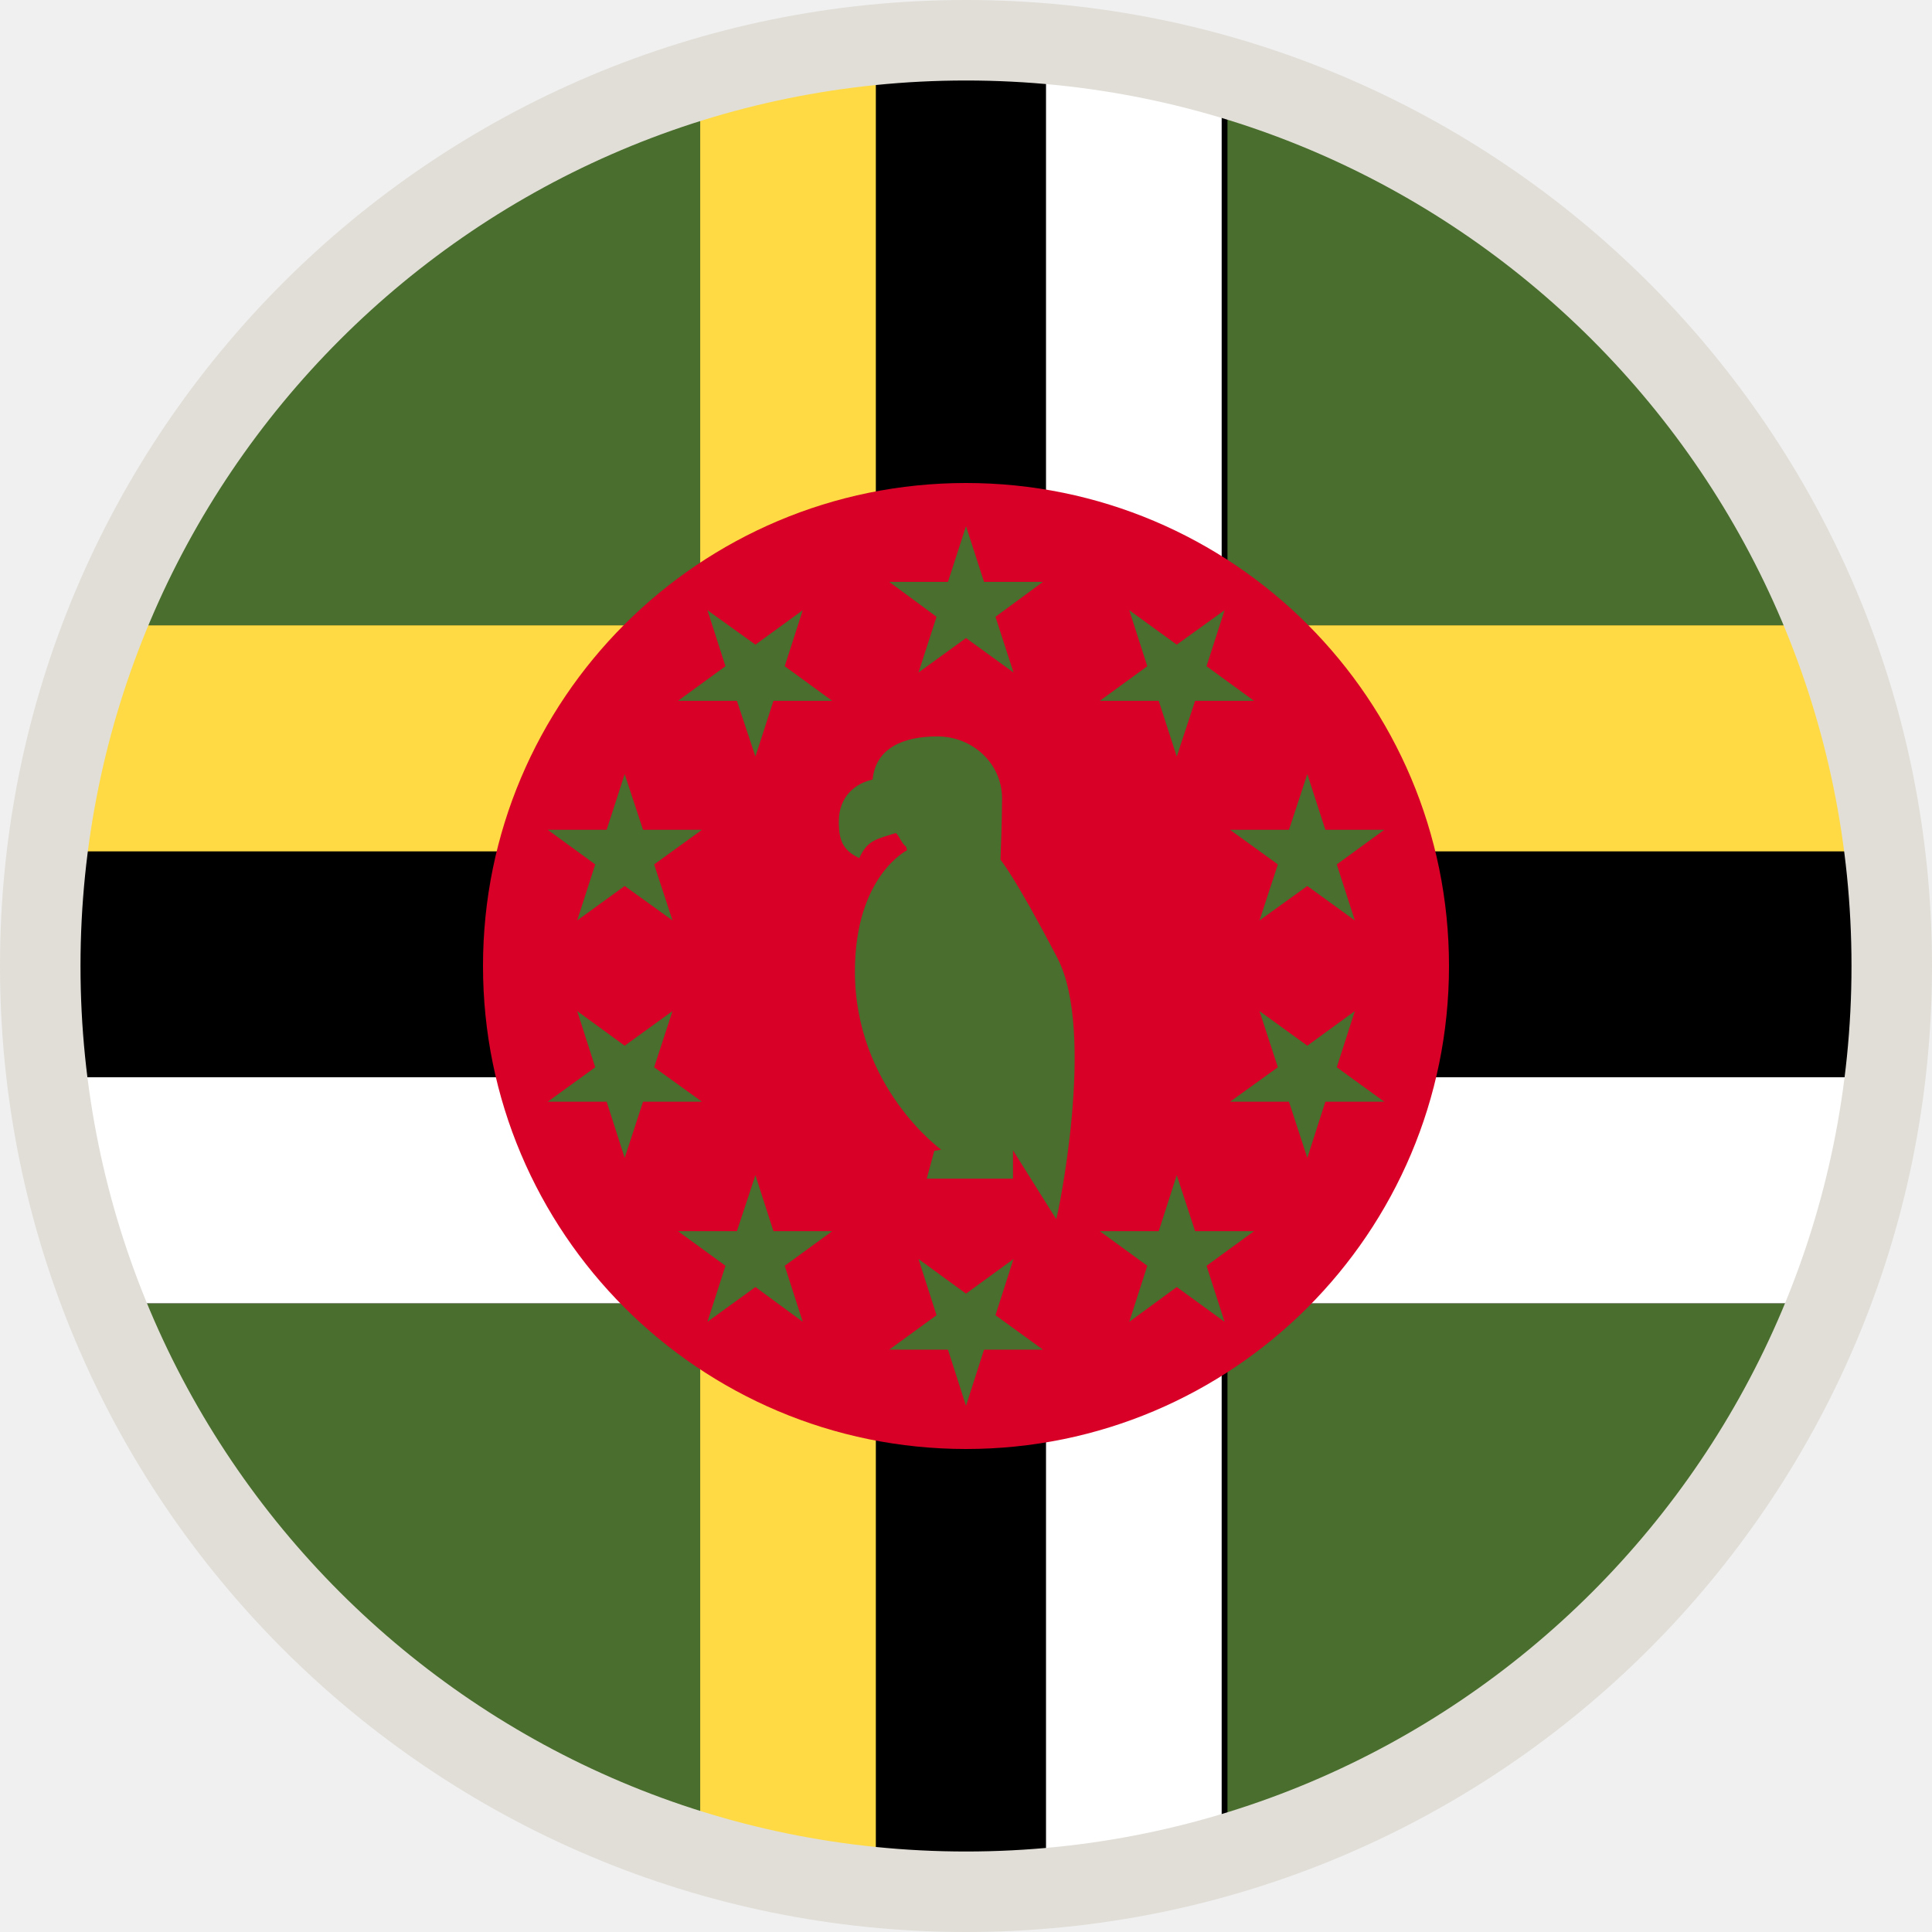
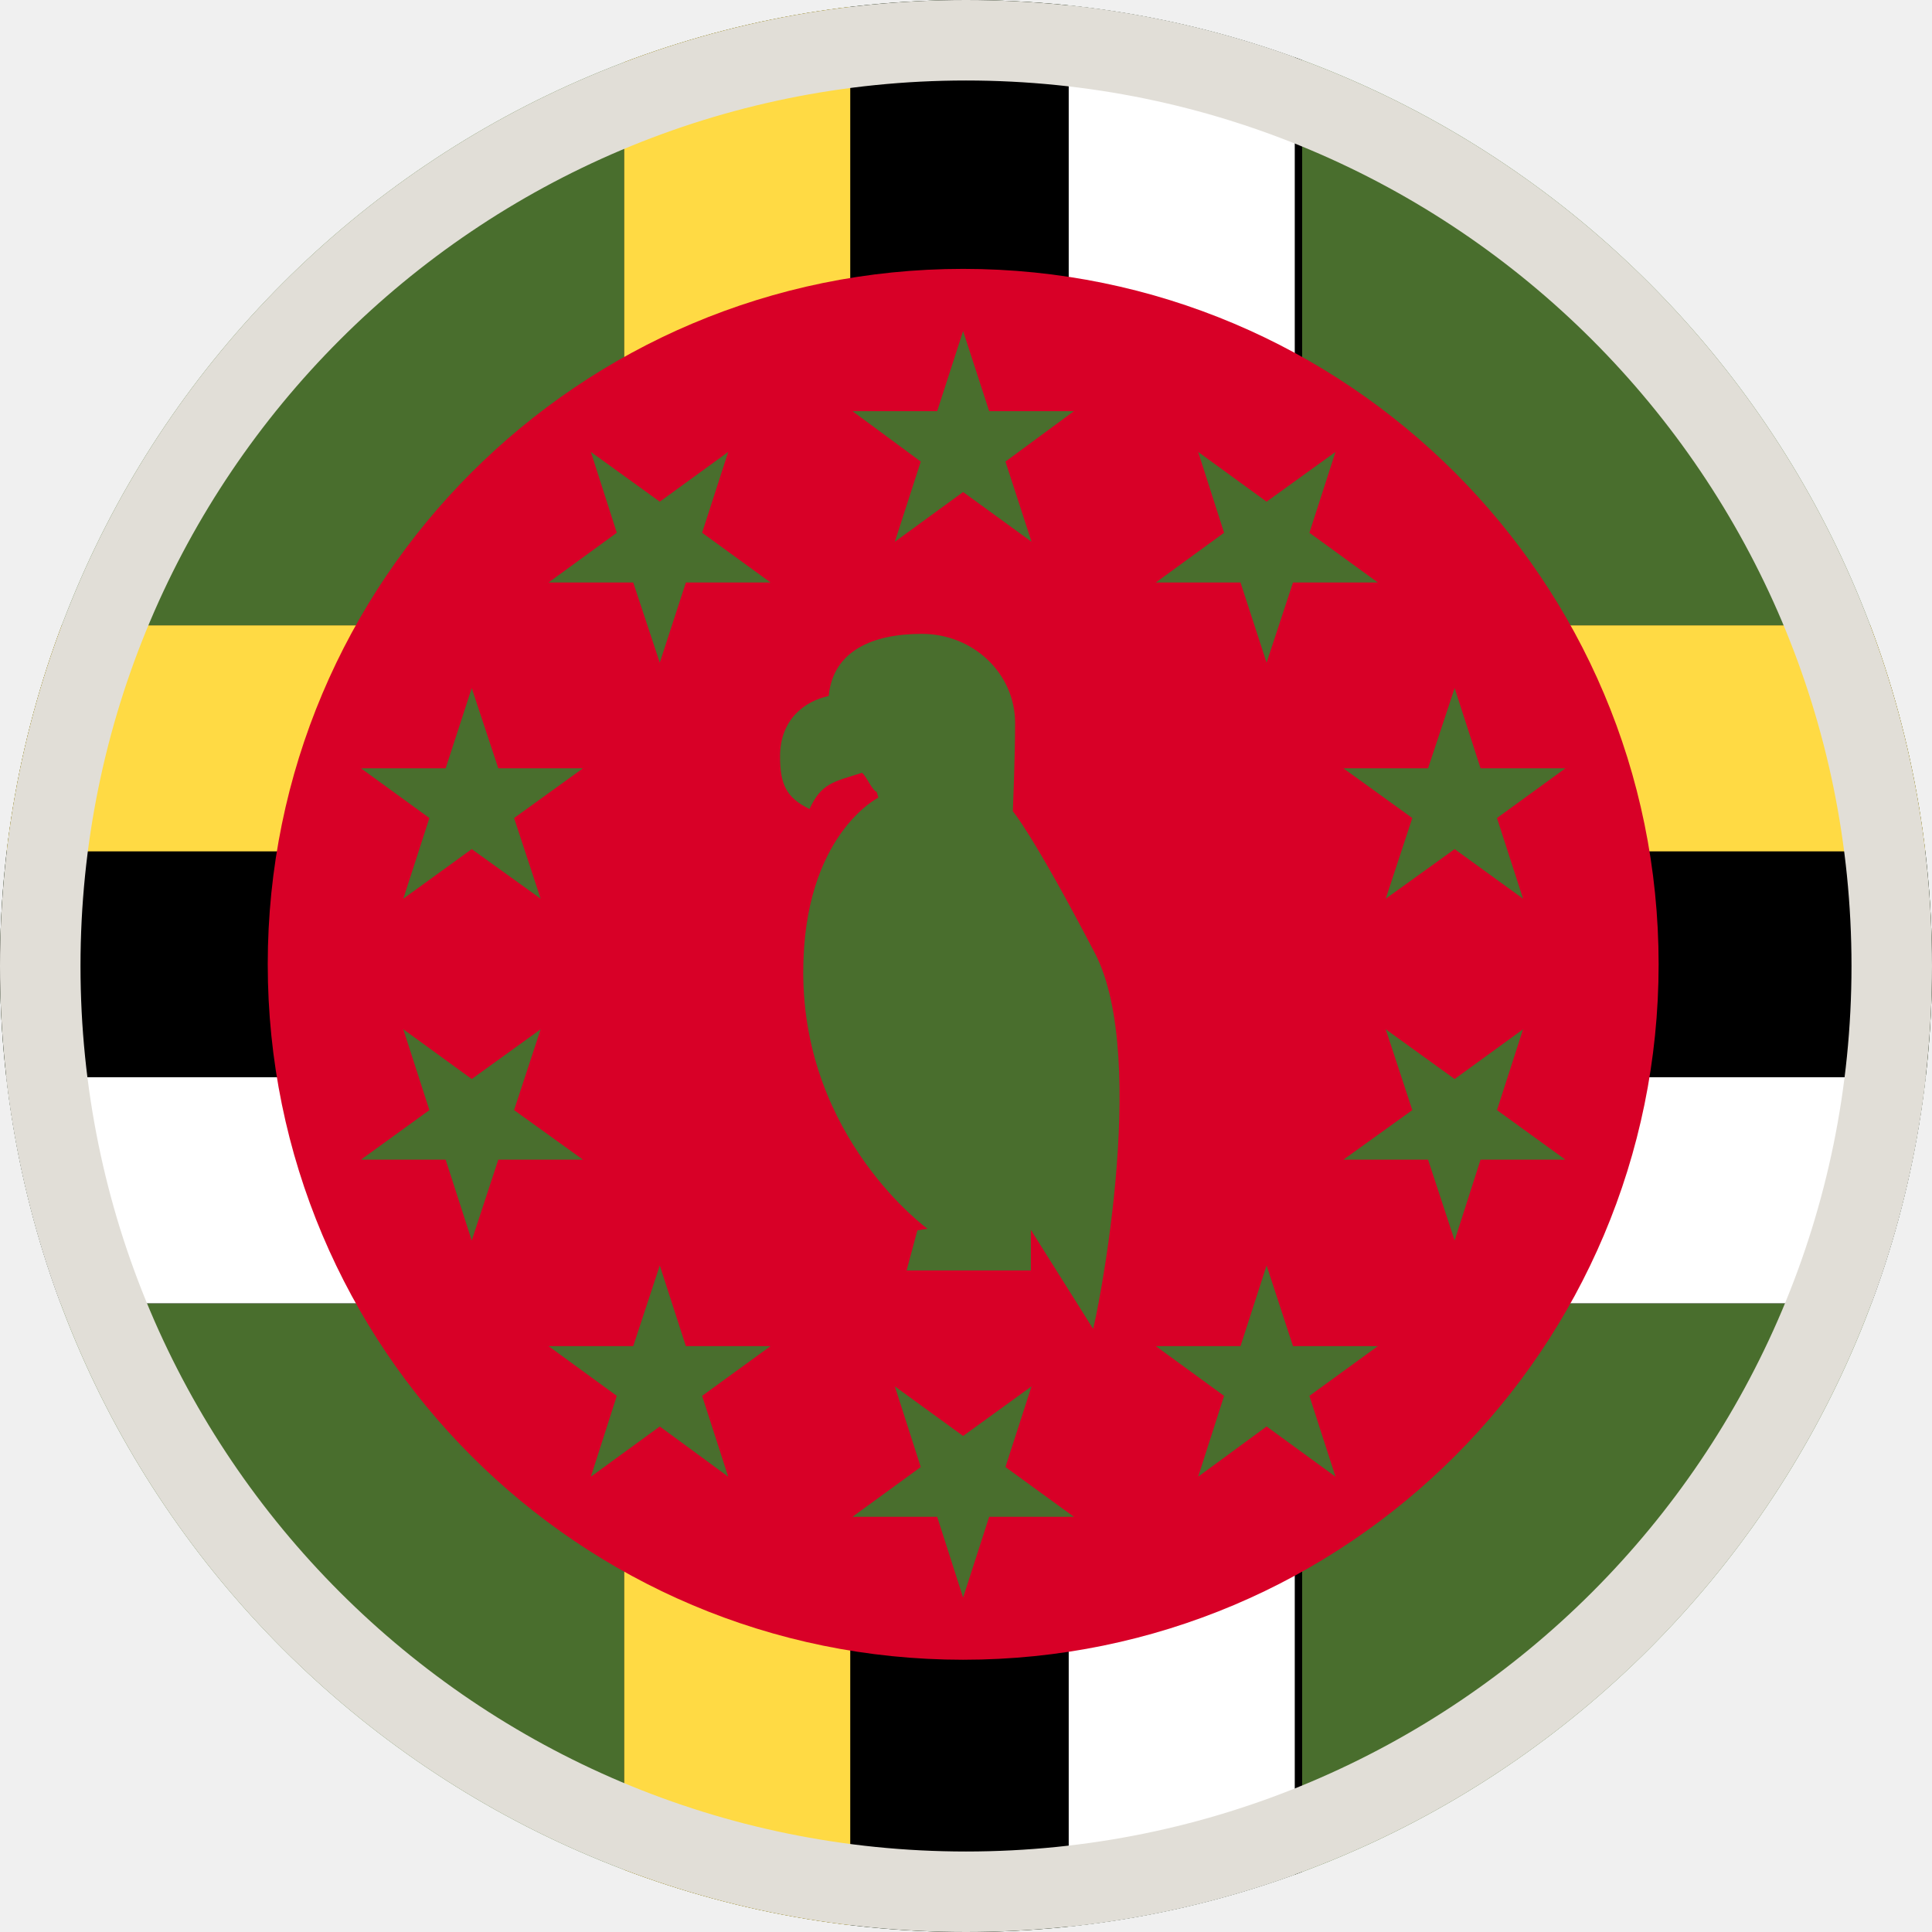
<svg xmlns="http://www.w3.org/2000/svg" width="12" height="12" viewBox="0 0 12 12" fill="none">
-   <mask id="mask0_109_10311" style="mask-type:alpha" maskUnits="userSpaceOnUse" x="0" y="0" width="12" height="12">
-     <circle cx="6" cy="6" r="6" fill="#D9D9D9" />
-   </mask>
-   <g mask="url(#mask0_109_10311)">
-     <g clip-path="url(#clip0_109_10311)">
-       <path d="M13 0H-1V12H13V0Z" fill="#496E2D" />
-       <path d="M-1 3.884V5.288V6.691V8.095H13V6.691V5.288V3.884H-1Z" fill="black" />
-       <path d="M13 3.884H-1V5.288H13V3.884Z" fill="#FFDA44" />
-       <path d="M13 6.691H-1V8.095H13V6.691Z" fill="white" />
-       <path d="M7.624 0H4.349V12H7.624V0Z" fill="black" />
-       <path d="M5.44 0H4.349V12H5.44V0Z" fill="#FFDA44" />
-       <path d="M7.588 0H6.497V12H7.588V0Z" fill="white" />
-       <path d="M6 9C7.657 9 9 7.657 9 6C9 4.343 7.657 3 6 3C4.343 3 3 4.343 3 6C3 7.657 4.343 9 6 9Z" fill="#D80027" />
-       <path d="M6 3.268L6.112 3.614H6.478L6.183 3.831L6.295 4.177L6 3.963L5.705 4.177L5.817 3.831L5.523 3.614H5.888L6 3.268Z" fill="#496E2D" />
-       <path d="M4.394 3.79L4.692 4.004L4.986 3.79L4.874 4.138L5.169 4.353H4.804L4.692 4.699L4.577 4.353H4.211L4.506 4.138L4.394 3.79Z" fill="#496E2D" />
-       <path d="M3.402 5.154H3.768L3.88 4.808L3.994 5.154H4.36L4.063 5.369L4.177 5.717L3.88 5.503L3.585 5.717L3.697 5.369L3.402 5.154Z" fill="#496E2D" />
-       <path d="M3.402 6.843L3.697 6.629L3.585 6.28L3.88 6.495L4.177 6.28L4.063 6.629L4.36 6.843H3.994L3.88 7.192L3.768 6.843H3.402Z" fill="#496E2D" />
-       <path d="M4.394 8.21L4.506 7.862L4.211 7.647H4.577L4.692 7.299L4.804 7.647H5.169L4.874 7.862L4.986 8.21L4.692 7.994L4.394 8.21Z" fill="#496E2D" />
-       <path d="M6 8.732L5.888 8.383H5.523L5.817 8.169L5.705 7.82L6 8.035L6.295 7.82L6.183 8.169L6.478 8.383H6.112L6 8.732Z" fill="#496E2D" />
-       <path d="M7.606 8.21L7.309 7.994L7.014 8.21L7.126 7.862L6.831 7.647H7.197L7.309 7.299L7.423 7.647H7.789L7.494 7.862L7.606 8.21Z" fill="#496E2D" />
-       <path d="M8.598 6.843H8.232L8.12 7.192L8.006 6.843H7.64L7.937 6.629L7.823 6.28L8.12 6.495L8.415 6.28L8.303 6.629L8.598 6.843Z" fill="#496E2D" />
-       <path d="M8.598 5.154L8.303 5.369L8.415 5.717L8.12 5.503L7.823 5.717L7.937 5.369L7.64 5.154H8.006L8.12 4.808L8.232 5.154H8.598Z" fill="#496E2D" />
-       <path d="M7.606 3.79L7.494 4.138L7.789 4.353H7.423L7.309 4.699L7.197 4.353H6.831L7.126 4.138L7.014 3.79L7.309 4.004L7.606 3.79Z" fill="#496E2D" />
-       <path d="M6.568 5.951C6.3 5.437 6.214 5.34 6.214 5.34C6.214 5.34 6.224 5.103 6.224 4.959C6.224 4.745 6.044 4.574 5.822 4.574C5.612 4.574 5.439 4.645 5.42 4.842C5.318 4.864 5.21 4.942 5.21 5.103C5.21 5.22 5.235 5.281 5.337 5.33C5.388 5.218 5.442 5.213 5.564 5.174C5.583 5.188 5.605 5.247 5.627 5.257L5.634 5.281C5.634 5.281 5.31 5.442 5.31 6.034C5.31 6.753 5.846 7.141 5.846 7.141L5.803 7.148L5.756 7.321H6.292V7.145L6.56 7.572C6.568 7.565 6.809 6.412 6.568 5.951Z" fill="#496E2D" />
+   <g clip-path="url(#clip0_186_2733)">
+     <g clip-path="url(#clip1_186_2733)">
+       <path d="M15 0H-3V12H15V0Z" fill="#496E2D" />
+       <path d="M-3 3.884V5.288V6.691V8.095H15V6.691V5.288V3.884H-3Z" fill="black" />
+       <path d="M15 3.884H-3V5.288H15V3.884Z" fill="#FFDA44" />
+       <path d="M15 6.691H-3V8.095H15V6.691Z" fill="white" />
+       <path d="M8.088 0H3.877V12H8.088V0Z" fill="black" />
+       <path d="M5.281 0H3.877V12H5.281V0Z" fill="#FFDA44" />
+       <path d="M8.042 0H6.638V12H8.042V0Z" fill="white" />
+       <path d="M5.982 10.309C8.368 10.309 10.302 8.375 10.302 5.989C10.302 3.604 8.368 1.67 5.982 1.67C3.597 1.67 1.663 3.604 1.663 5.989C1.663 8.375 3.597 10.309 5.982 10.309Z" fill="#D80027" />
+       <path d="M5.982 2.056L6.144 2.554H6.67L6.245 2.867L6.407 3.365L5.982 3.056L5.558 3.365L5.719 2.867L5.295 2.554H5.821L5.982 2.056Z" fill="#496E2D" />
+       <path d="M3.67 2.807L4.098 3.116L4.523 2.807L4.361 3.309L4.786 3.618H4.26L4.098 4.116L3.933 3.618H3.407L3.831 3.309L3.67 2.807Z" fill="#496E2D" />
+       <path d="M2.242 4.772H2.768L2.93 4.274L3.095 4.772H3.621L3.193 5.081L3.358 5.582L2.93 5.274L2.505 5.582L2.667 5.081L2.242 4.772Z" fill="#496E2D" />
+       <path d="M2.242 7.203L2.667 6.895L2.505 6.393L2.93 6.702L3.358 6.393L3.193 6.895L3.621 7.203H3.095L2.93 7.705L2.768 7.203H2.242Z" fill="#496E2D" />
+       <path d="M3.67 9.172L3.831 8.67L3.407 8.361H3.933L4.098 7.86L4.26 8.361H4.786L4.361 8.67L4.523 9.172L4.098 8.86L3.67 9.172Z" fill="#496E2D" />
+       <path d="M5.982 9.923L5.821 9.421H5.295L5.719 9.112L5.558 8.611L5.982 8.919L6.407 8.611L6.245 9.112L6.67 9.421H6.144L5.982 9.923Z" fill="#496E2D" />
+       <path d="M8.295 9.172L7.867 8.86L7.442 9.172L7.603 8.67L7.179 8.361H7.705L7.867 7.86L8.031 8.361H8.558L8.133 8.67L8.295 9.172Z" fill="#496E2D" />
+       <path d="M9.723 7.203H9.196L9.035 7.705L8.87 7.203H8.344L8.772 6.895L8.607 6.393L9.035 6.702L9.46 6.393L9.298 6.895L9.723 7.203Z" fill="#496E2D" />
+       <path d="M9.723 4.772L9.298 5.081L9.46 5.582L9.035 5.274L8.607 5.582L8.772 5.081L8.344 4.772H8.87L9.035 4.274L9.196 4.772H9.723Z" fill="#496E2D" />
+       <path d="M8.295 2.807L8.133 3.309L8.558 3.618H8.031L7.867 4.116L7.705 3.618H7.179L7.603 3.309L7.442 2.807L7.867 3.116L8.295 2.807Z" fill="#496E2D" />
+       <path d="M6.8 5.919C6.414 5.179 6.291 5.039 6.291 5.039C6.291 5.039 6.305 4.698 6.305 4.491C6.305 4.183 6.045 3.937 5.726 3.937C5.424 3.937 5.175 4.039 5.147 4.323C5 4.354 4.845 4.467 4.845 4.698C4.845 4.867 4.881 4.954 5.028 5.025C5.102 4.863 5.179 4.856 5.354 4.8C5.382 4.821 5.414 4.905 5.445 4.919L5.456 4.954C5.456 4.954 4.989 5.186 4.989 6.039C4.989 7.074 5.761 7.632 5.761 7.632L5.698 7.642L5.631 7.891H6.403V7.639L6.789 8.253C6.8 8.242 7.147 6.582 6.8 5.919Z" fill="#496E2D" />
    </g>
-     <circle cx="6" cy="6" r="6" stroke="#E1DED7" />
  </g>
+   <rect x="0.25" y="0.25" width="11.5" height="11.5" rx="5.75" stroke="#E1DED7" stroke-width="0.5" />
  <defs>
-     <clipPath id="clip0_109_10311">
-       <rect width="14" height="12" fill="white" transform="translate(-1)" />
+     <clipPath id="clip0_186_2733">
+       <rect width="12" height="12" rx="6" fill="white" />
+     </clipPath>
+     <clipPath id="clip1_186_2733">
+       <rect width="18" height="12" fill="white" transform="translate(-3.00012)" />
    </clipPath>
  </defs>
</svg>
